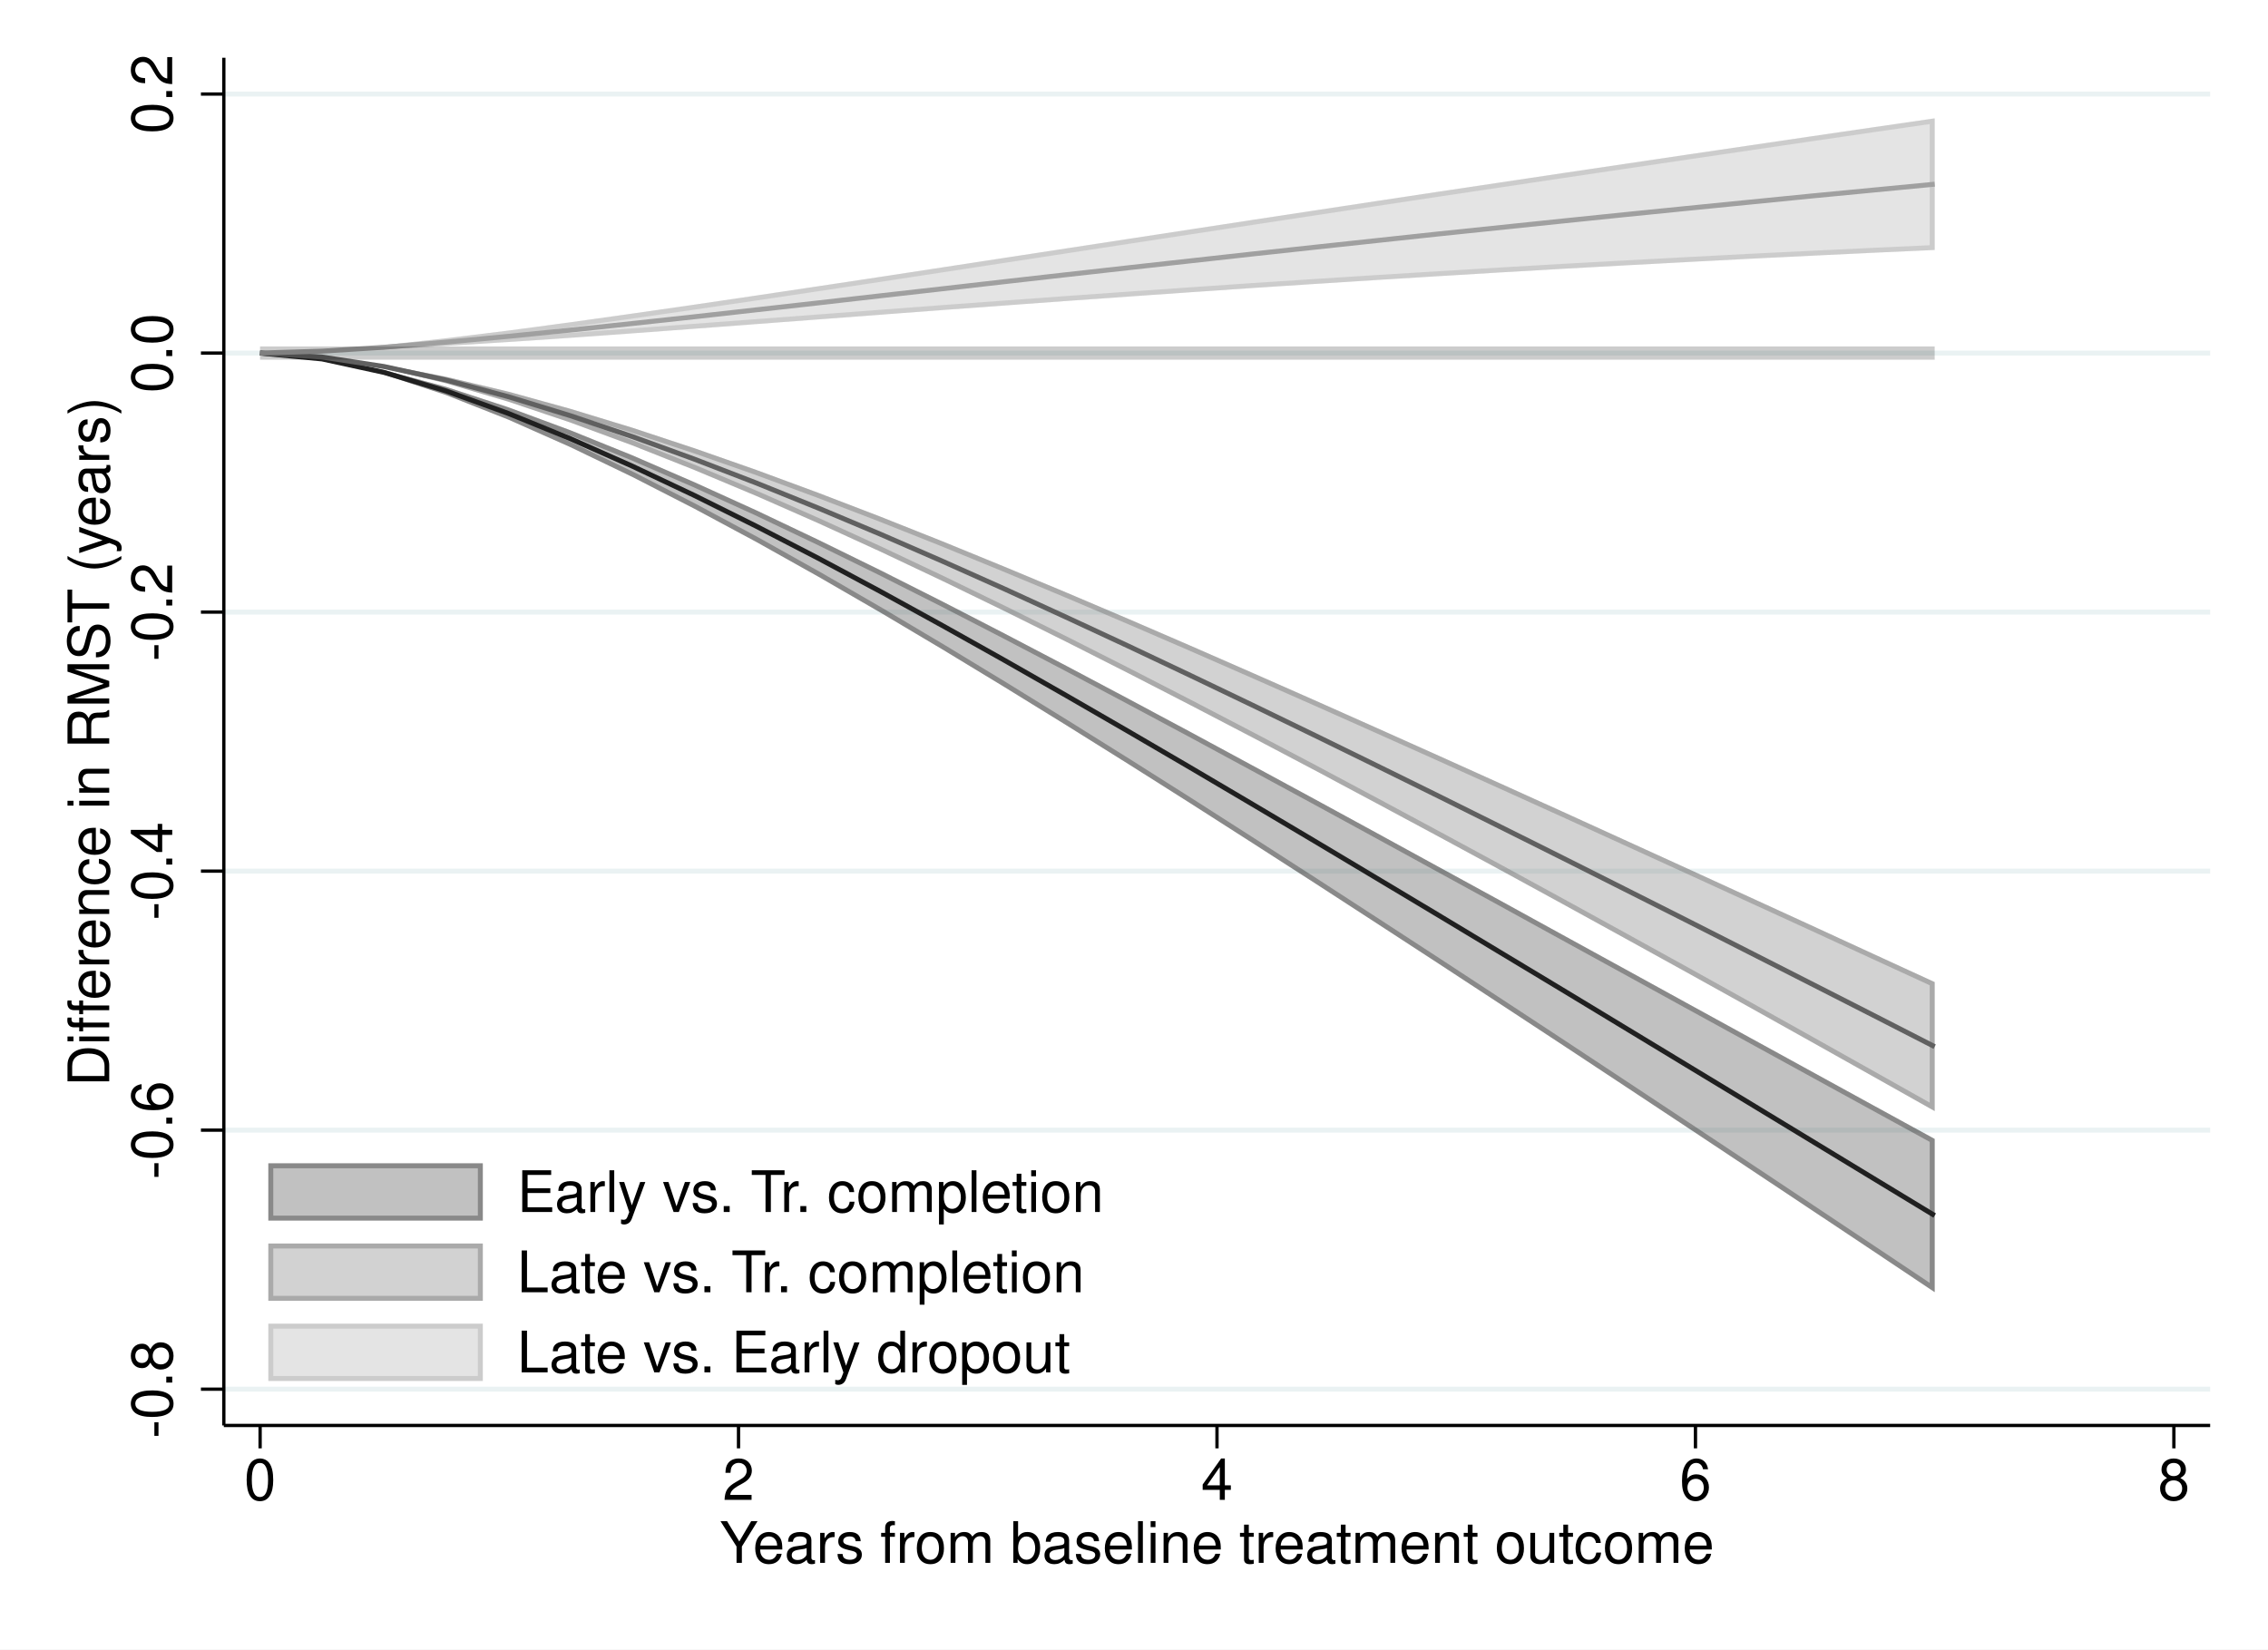
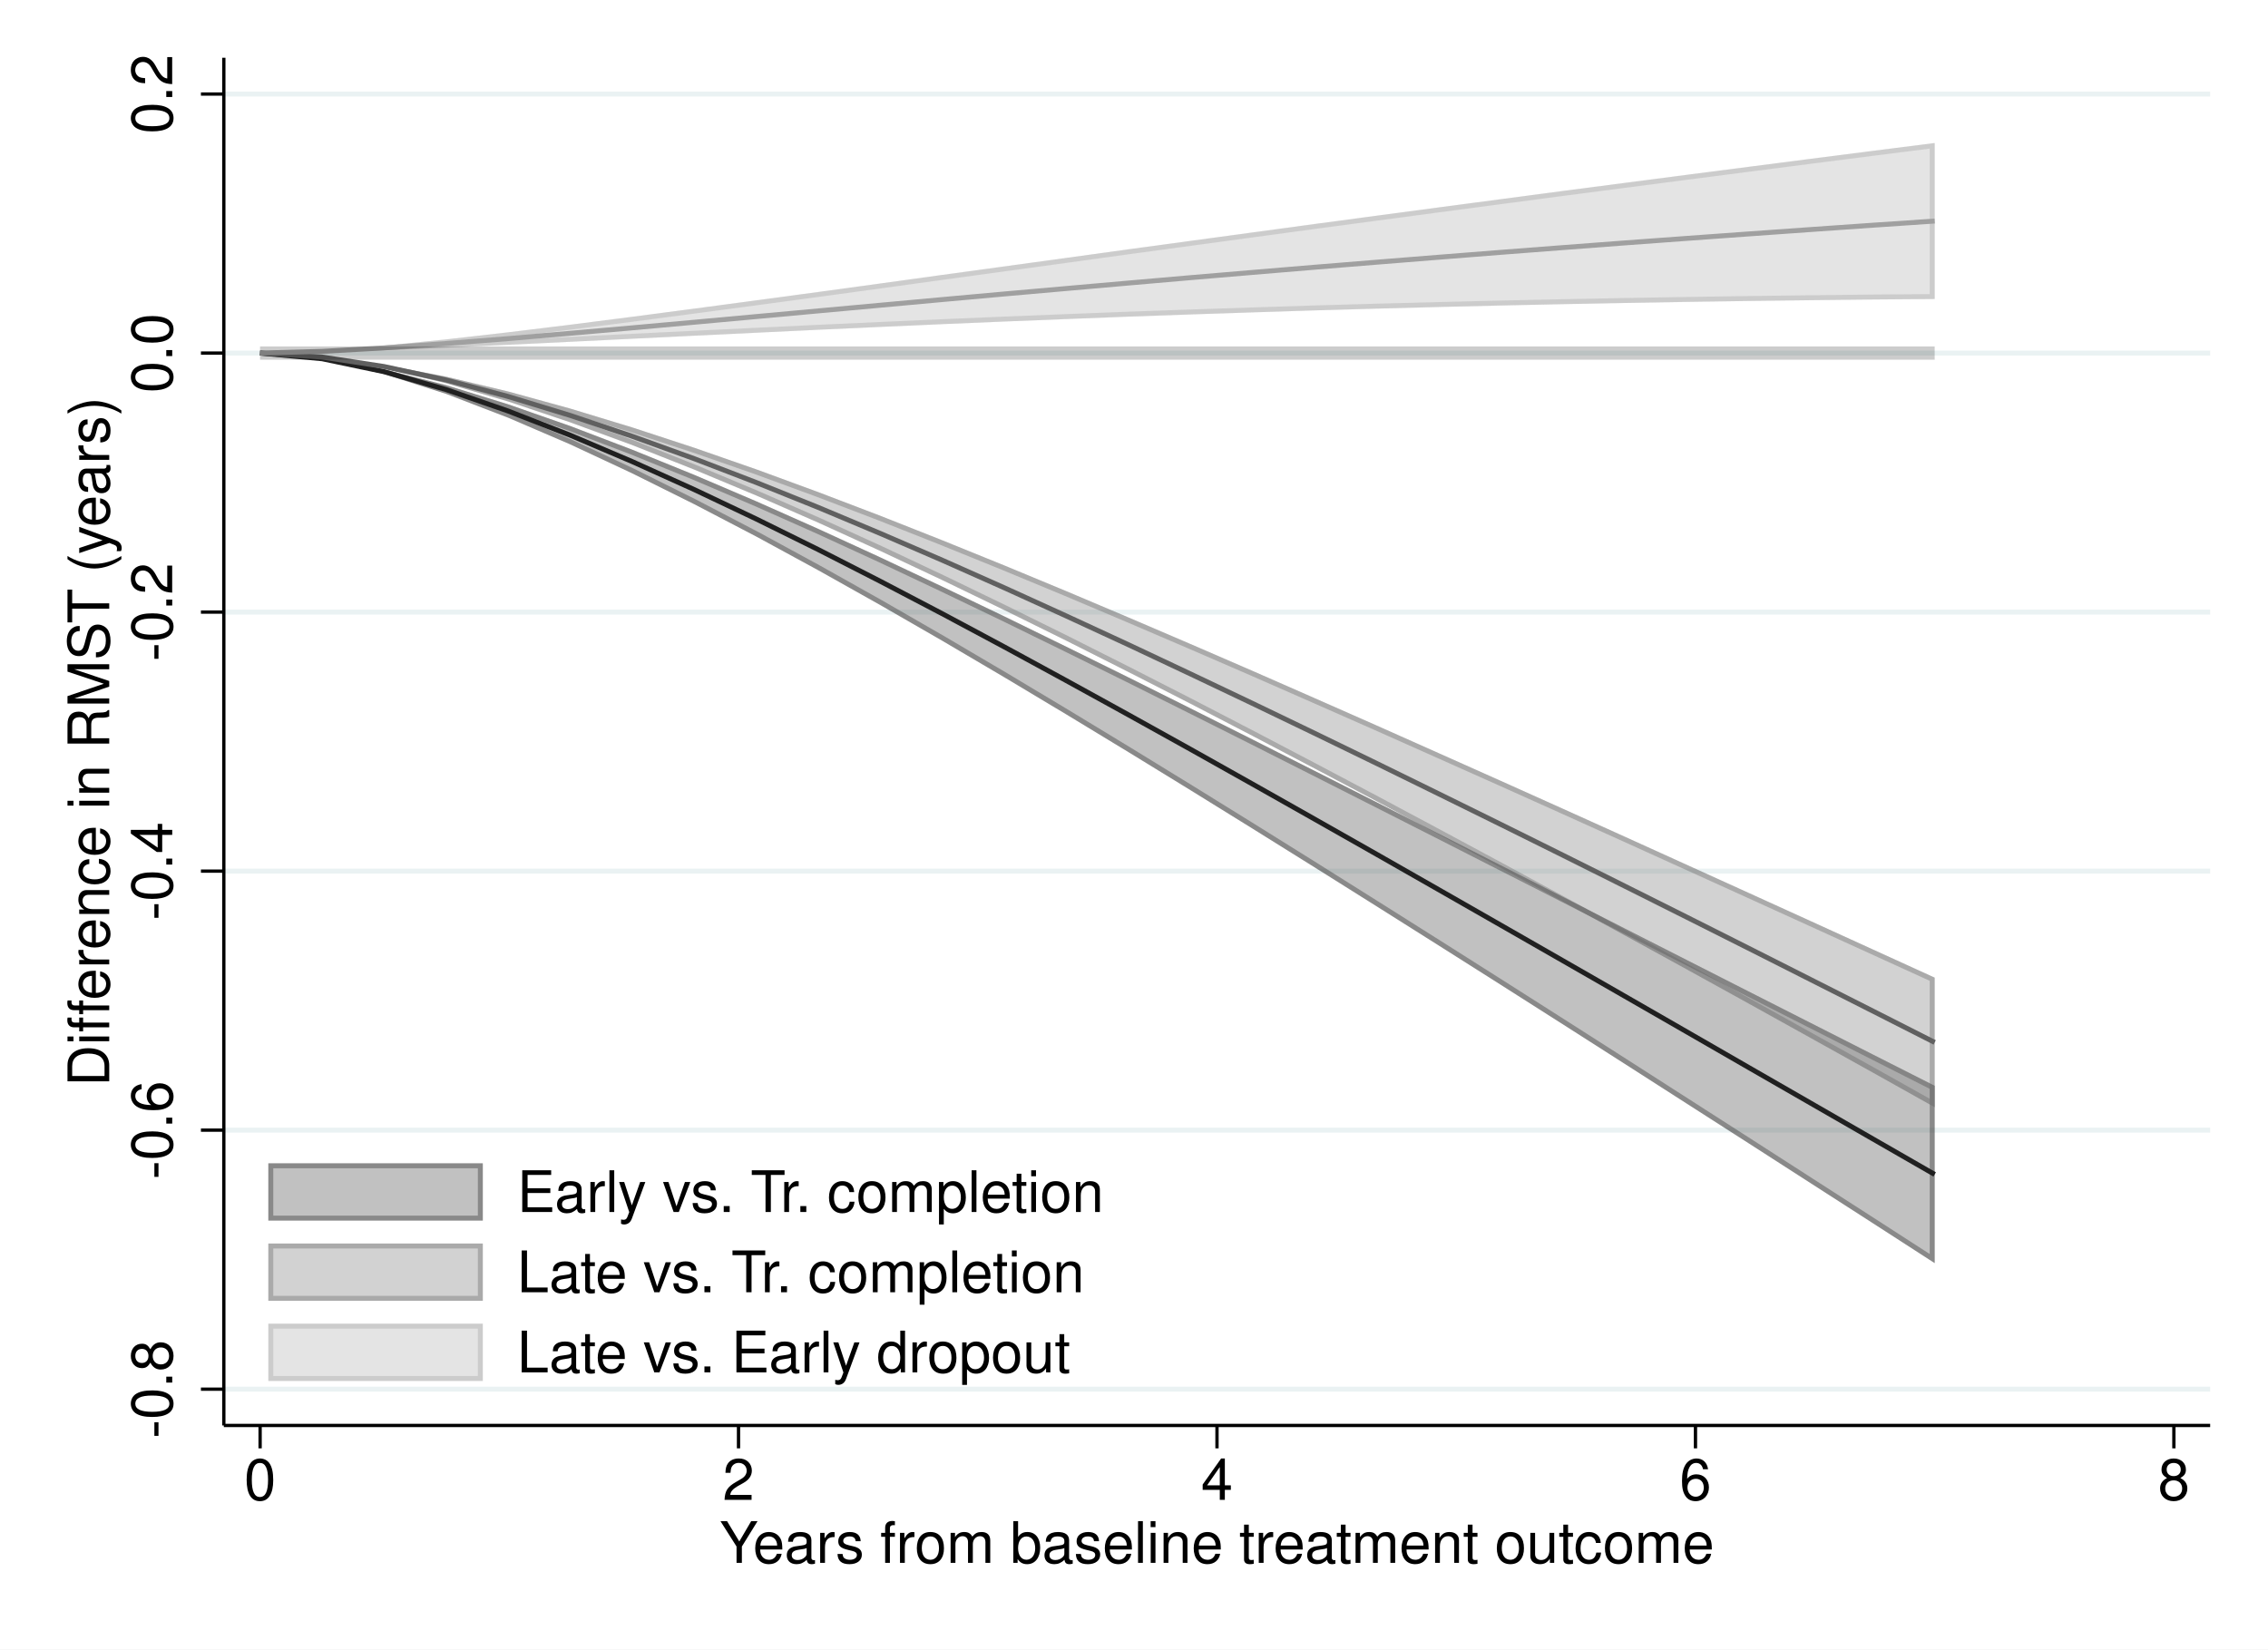
<svg xmlns="http://www.w3.org/2000/svg" xmlns:xlink="http://www.w3.org/1999/xlink" version="1.1" width="5.50in" height="4.00in" viewBox="0 0 3960 2880">
  <rect x="0" y="0" width="3960" height="2880" style="fill:#FFFFFF;stroke:none" />
  <rect x="0.00" y="0.00" width="3959.88" height="2880.00" style="fill:#FFFFFF" />
  <rect x="2.88" y="2.88" width="3954.12" height="2874.24" style="fill:none;stroke:#FFFFFF;stroke-width:5.76" />
  <rect x="390.80" y="100.86" width="3468.22" height="2388.33" style="fill:#FFFFFF" />
  <rect x="393.68" y="103.74" width="3462.46" height="2382.57" style="fill:none;stroke:#FFFFFF;stroke-width:5.76" />
  <line x1="390.80" y1="2425.82" x2="3859.02" y2="2425.82" style="stroke:#EAF2F3;stroke-width:8.64" />
  <line x1="390.80" y1="1973.50" x2="3859.02" y2="1973.50" style="stroke:#EAF2F3;stroke-width:8.64" />
  <line x1="390.80" y1="1521.18" x2="3859.02" y2="1521.18" style="stroke:#EAF2F3;stroke-width:8.64" />
  <line x1="390.80" y1="1068.86" x2="3859.02" y2="1068.86" style="stroke:#EAF2F3;stroke-width:8.64" />
  <line x1="390.80" y1="616.54" x2="3859.02" y2="616.54" style="stroke:#EAF2F3;stroke-width:8.64" />
  <line x1="390.80" y1="164.22" x2="3859.02" y2="164.22" style="stroke:#EAF2F3;stroke-width:8.64" />
  <defs>
-     <path id="path_DPNSxNdR" d="M562.44 628.05 L562.44 628.05 L670.73 654.16 L779.01 689.93 L887.29 732.62 L995.57 780.64 L1103.85 832.74 L1212.13 888.18 L1320.54 946.35 L1428.82 1006.99 L1537.10 1069.60 L1645.38 1133.96 L1753.66 1199.67 L1861.94 1266.50 L1970.22 1334.19 L2078.51 1402.75 L2186.79 1472.05 L2295.07 1541.73 L2403.35 1612.02 L2511.63 1682.56 L2620.03 1753.59 L2728.32 1824.75 L2836.60 1896.28 L2944.88 1967.93 L3053.16 2039.83 L3161.44 2111.86 L3269.72 2184.01 L3378.00 2256.40 L3378.00 1988.85 L3269.72 1929.57 L3161.44 1870.17 L3053.16 1810.77 L2944.88 1751.36 L2836.60 1691.84 L2728.32 1632.44 L2620.03 1572.91 L2511.63 1513.63 L2403.35 1454.36 L2295.07 1395.32 L2186.79 1336.67 L2078.51 1278.13 L1970.22 1220.21 L1861.94 1162.79 L1753.66 1106.11 L1645.38 1050.30 L1537.10 995.72 L1428.82 942.63 L1320.54 891.15 L1212.13 841.90 L1103.85 794.99 L995.57 751.19 L887.29 711.09 L779.01 675.57 L670.73 646.37 L562.44 625.33 L562.44 628.05 Z" stroke-linejoin="round" />
+     <path id="path_UqvUzSWr" d="M562.44 627.68 L562.44 627.68 L670.73 653.17 L779.01 687.82 L887.29 729.41 L995.57 775.94 L1103.85 826.55 L1212.13 880.39 L1320.54 936.94 L1428.82 995.85 L1537.10 1056.61 L1645.38 1118.98 L1753.66 1182.72 L1861.94 1247.56 L1970.22 1313.28 L2078.51 1379.73 L2186.79 1446.81 L2295.07 1514.38 L2403.35 1582.44 L2511.63 1650.75 L2620.03 1719.44 L2728.32 1788.37 L2836.60 1857.55 L2944.88 1926.97 L3053.16 1996.40 L3161.44 2066.07 L3269.72 2135.74 L3378.00 2205.67 L3378.00 1896.03 L3269.72 1841.21 L3161.44 1786.26 L3053.16 1731.32 L2944.88 1676.25 L2836.60 1621.18 L2728.32 1565.98 L2620.03 1510.91 L2511.63 1455.72 L2403.35 1400.77 L2295.07 1345.95 L2186.79 1291.25 L2078.51 1236.92 L1970.22 1182.84 L1861.94 1129.38 L1753.66 1076.41 L1645.38 1024.43 L1537.10 973.32 L1428.82 923.58 L1320.54 875.43 L1212.13 829.15 L1103.85 785.22 L995.57 743.88 L887.29 706.02 L779.01 672.60 L670.73 644.88 L562.44 624.96 L562.44 627.68 Z" stroke-linejoin="round" />
  </defs>
  <defs>
-     <clipPath id="clipPath_ntcgDNFD">
-       <use xlink:href="#path_DPNSxNdR" />
+     <clipPath id="clipPath_FpMlfSqH">
+       <use xlink:href="#path_UqvUzSWr" />
    </clipPath>
  </defs>
-   <use xlink:href="#path_DPNSxNdR" style="stroke:none;fill:#4D4D4D;fill-opacity:0.35" />
-   <use xlink:href="#path_DPNSxNdR" style="fill:none;stroke:#202020;stroke-opacity:0.35;stroke-width:17.28" clip-path="url(#clipPath_ntcgDNFD)" />
-   <path d=" M454.04 616.54 L562.32 626.81 L670.60 650.33 L779.01 682.75 L887.29 721.86 L995.57 765.91 L1103.85 813.93 L1212.13 865.04 L1320.41 918.87 L1428.69 974.81 L1536.97 1032.73 L1645.26 1092.25 L1753.54 1152.89 L1861.82 1214.64 L1970.22 1277.26 L2078.51 1340.50 L2186.79 1404.36 L2295.07 1468.59 L2403.35 1533.31 L2511.63 1598.16 L2619.91 1663.38 L2728.19 1728.59 L2836.47 1794.18 L2944.76 1859.77 L3053.04 1925.36 L3161.32 1991.08 L3269.72 2056.91 L3378.00 2122.63" stroke-linejoin="round" style="fill:none;stroke:#202020;stroke-width:8.64" />
+   <use xlink:href="#path_UqvUzSWr" style="stroke:none;fill:#4D4D4D;fill-opacity:0.35" />
+   <use xlink:href="#path_UqvUzSWr" style="fill:none;stroke:#202020;stroke-opacity:0.35;stroke-width:17.28" clip-path="url(#clipPath_FpMlfSqH)" />
+   <path d=" M454.04 616.54 L562.32 626.44 L670.60 649.09 L779.01 680.28 L887.29 717.77 L995.57 759.97 L1103.85 806.01 L1212.13 854.89 L1320.41 906.25 L1428.69 959.71 L1536.97 1015.03 L1645.26 1071.71 L1753.54 1129.63 L1861.82 1188.53 L1970.22 1248.18 L2078.51 1308.33 L2186.79 1369.09 L2295.07 1430.22 L2403.35 1491.61 L2511.63 1553.36 L2619.91 1615.24 L2728.19 1677.24 L2836.47 1739.36 L2944.76 1801.61 L3053.04 1863.98 L3161.32 1926.23 L3269.72 1988.60 L3378.00 2050.85" stroke-linejoin="round" style="fill:none;stroke:#202020;stroke-width:8.64" />
  <defs>
-     <path id="path_dGAedwAK" d="M562.44 624.34 L562.44 624.34 L670.73 643.15 L779.01 669.38 L887.29 701.31 L995.57 737.70 L1103.85 777.67 L1212.13 820.61 L1320.54 866.03 L1428.82 913.67 L1537.10 963.18 L1645.38 1014.41 L1753.66 1067.01 L1861.94 1120.84 L1970.22 1175.66 L2078.51 1231.35 L2186.79 1287.78 L2295.07 1344.83 L2403.35 1402.63 L2511.63 1460.79 L2620.03 1519.45 L2728.32 1578.60 L2836.60 1638.13 L2944.88 1697.90 L3053.16 1758.05 L3161.44 1818.56 L3269.72 1879.33 L3378.00 1940.21 L3378.00 1714.98 L3269.72 1665.23 L3161.44 1615.36 L3053.16 1565.73 L2944.88 1516.11 L2836.60 1466.73 L2728.32 1417.35 L2620.03 1368.35 L2511.63 1319.46 L2403.35 1270.95 L2295.07 1222.69 L2186.79 1174.92 L2078.51 1127.52 L1970.22 1080.74 L1861.94 1034.71 L1753.66 989.54 L1645.38 945.23 L1537.10 902.17 L1428.82 860.58 L1320.54 820.61 L1212.13 782.62 L1103.85 746.85 L995.57 713.81 L887.29 683.86 L779.01 658.00 L670.73 636.96 L562.44 622.36 L562.44 624.34 Z" stroke-linejoin="round" />
+     <path id="path_jpekmnag" d="M562.44 624.34 L562.44 624.34 L670.73 643.15 L779.01 669.26 L887.29 701.07 L995.57 737.45 L1103.85 777.17 L1212.13 819.99 L1320.54 865.29 L1428.82 912.68 L1537.10 962.06 L1645.38 1013.05 L1753.66 1065.40 L1861.94 1118.86 L1970.22 1173.43 L2078.51 1228.75 L2186.79 1284.94 L2295.07 1341.74 L2403.35 1399.04 L2511.63 1456.95 L2620.03 1515.24 L2728.32 1574.03 L2836.60 1633.18 L2944.88 1692.58 L3053.16 1752.35 L3161.44 1812.50 L3269.72 1872.77 L3378.00 1933.41 L3378.00 1707.18 L3269.72 1657.81 L3161.44 1608.43 L3053.16 1559.17 L2944.88 1510.04 L2836.60 1460.91 L2728.32 1412.03 L2620.03 1363.40 L2511.63 1315.01 L2403.35 1266.74 L2295.07 1218.98 L2186.79 1171.45 L2078.51 1124.55 L1970.22 1078.14 L1861.94 1032.35 L1753.66 987.43 L1645.38 943.50 L1537.10 900.68 L1428.82 859.35 L1320.54 819.62 L1212.13 781.88 L1103.85 746.36 L995.57 713.44 L887.29 683.62 L779.01 657.75 L670.73 636.96 L562.44 622.36 L562.44 624.34 Z" stroke-linejoin="round" />
  </defs>
  <defs>
-     <clipPath id="clipPath_dsUgNAXk">
-       <use xlink:href="#path_dGAedwAK" />
+     <clipPath id="clipPath_wPiKSxCo">
+       <use xlink:href="#path_jpekmnag" />
    </clipPath>
  </defs>
-   <use xlink:href="#path_dGAedwAK" style="stroke:none;fill:#808080;fill-opacity:0.35" />
-   <use xlink:href="#path_dGAedwAK" style="fill:none;stroke:#606060;stroke-opacity:0.35;stroke-width:17.28" clip-path="url(#clipPath_dsUgNAXk)" />
-   <path d=" M454.04 616.54 L562.32 623.47 L670.60 640.06 L779.01 663.69 L887.29 692.65 L995.57 725.82 L1103.85 762.32 L1212.13 801.68 L1320.41 843.38 L1428.69 887.19 L1536.97 932.73 L1645.26 979.88 L1753.54 1028.27 L1861.82 1077.90 L1970.22 1128.26 L2078.51 1179.50 L2186.79 1231.35 L2295.07 1283.82 L2403.35 1336.79 L2511.63 1390.13 L2619.91 1443.96 L2728.19 1498.04 L2836.47 1552.49 L2944.76 1607.07 L3053.04 1662.01 L3161.32 1717.08 L3269.72 1772.28 L3378.00 1827.72" stroke-linejoin="round" style="fill:none;stroke:#606060;stroke-width:8.64" />
+   <use xlink:href="#path_jpekmnag" style="stroke:none;fill:#808080;fill-opacity:0.35" />
+   <use xlink:href="#path_jpekmnag" style="fill:none;stroke:#606060;stroke-opacity:0.35;stroke-width:17.28" clip-path="url(#clipPath_wPiKSxCo)" />
+   <path d=" M454.04 616.54 L562.32 623.47 L670.60 640.06 L779.01 663.57 L887.29 692.40 L995.57 725.45 L1103.85 761.83 L1212.13 800.94 L1320.41 842.52 L1428.69 886.08 L1536.97 931.50 L1645.26 978.27 L1753.54 1026.41 L1861.82 1075.67 L1970.22 1125.79 L2078.51 1176.78 L2186.79 1228.26 L2295.07 1280.36 L2403.35 1332.95 L2511.63 1386.04 L2619.91 1439.38 L2728.19 1493.09 L2836.47 1547.17 L2944.76 1601.38 L3053.04 1655.83 L3161.32 1710.53 L3269.72 1765.35 L3378.00 1820.30" stroke-linejoin="round" style="fill:none;stroke:#606060;stroke-width:8.64" />
  <defs>
-     <path id="path_XjTsNPfw" d="M562.44 614.44 L562.44 614.44 L670.73 609.98 L779.01 604.04 L887.29 597.24 L995.57 589.93 L1103.85 582.14 L1212.13 574.09 L1320.54 565.93 L1428.82 557.76 L1537.10 549.59 L1645.38 541.42 L1753.66 533.50 L1861.94 525.58 L1970.22 517.91 L2078.51 510.36 L2186.79 502.94 L2295.07 495.88 L2403.35 488.95 L2511.63 482.27 L2620.03 475.71 L2728.32 469.40 L2836.60 463.46 L2944.88 457.64 L3053.16 451.95 L3161.44 446.63 L3269.72 441.43 L3378.00 436.48 L3378.00 206.67 L3269.72 222.39 L3161.44 238.23 L3053.16 254.19 L2944.88 270.15 L2836.60 286.24 L2728.32 302.33 L2620.03 318.54 L2511.63 334.75 L2403.35 351.09 L2295.07 367.55 L2186.79 384.01 L2078.51 400.59 L1970.22 417.17 L1861.94 433.76 L1753.66 450.34 L1645.38 466.92 L1537.10 483.51 L1428.82 499.84 L1320.54 516.05 L1212.13 532.02 L1103.85 547.61 L995.57 562.83 L887.29 577.31 L779.01 590.68 L670.73 602.56 L562.44 611.96 L562.44 614.44 Z" stroke-linejoin="round" />
+     <path id="path_nlMyyJoK" d="M562.44 614.81 L562.44 614.81 L670.73 611.47 L779.01 607.01 L887.29 602.06 L995.57 596.86 L1103.85 591.54 L1212.13 586.22 L1320.54 581.02 L1428.82 575.83 L1537.10 570.88 L1645.38 566.05 L1753.66 561.47 L1861.94 557.14 L1970.22 552.93 L2078.51 549.10 L2186.79 545.51 L2295.07 542.04 L2403.35 538.95 L2511.63 536.10 L2620.03 533.50 L2728.32 531.15 L2836.60 529.05 L2944.88 527.19 L3053.16 525.58 L3161.44 524.22 L3269.72 522.98 L3378.00 522.12 L3378.00 249.74 L3269.72 263.47 L3161.44 277.33 L3053.16 291.32 L2944.88 305.30 L2836.60 319.41 L2728.32 333.52 L2620.03 347.87 L2511.63 362.23 L2403.35 376.71 L2295.07 391.19 L2186.79 405.91 L2078.51 420.64 L1970.22 435.37 L1861.94 450.34 L1753.66 465.19 L1645.38 480.04 L1537.10 495.02 L1428.82 509.87 L1320.54 524.47 L1212.13 538.95 L1103.85 553.18 L995.57 567.04 L887.29 580.28 L779.01 592.66 L670.73 603.55 L562.44 612.21 L562.44 614.81 Z" stroke-linejoin="round" />
  </defs>
  <defs>
-     <clipPath id="clipPath_VHpRUdMr">
-       <use xlink:href="#path_XjTsNPfw" />
+     <clipPath id="clipPath_OmFKBhfu">
+       <use xlink:href="#path_nlMyyJoK" />
    </clipPath>
  </defs>
-   <use xlink:href="#path_XjTsNPfw" style="stroke:none;fill:#B3B3B3;fill-opacity:0.35" />
-   <use xlink:href="#path_XjTsNPfw" style="fill:none;stroke:#A0A0A0;stroke-opacity:0.35;stroke-width:17.28" clip-path="url(#clipPath_VHpRUdMr)" />
-   <path d=" M454.04 616.54 L562.32 613.20 L670.60 606.39 L779.01 597.48 L887.29 587.34 L995.57 576.45 L1103.85 564.94 L1212.13 553.18 L1320.41 541.05 L1428.69 528.92 L1536.97 516.55 L1645.26 504.30 L1753.54 491.92 L1861.82 479.67 L1970.22 467.54 L2078.51 455.54 L2186.79 443.53 L2295.07 431.78 L2403.35 420.14 L2511.63 408.51 L2619.91 397.25 L2728.19 385.99 L2836.47 374.85 L2944.76 363.96 L3053.04 353.19 L3161.32 342.43 L3269.72 332.03 L3378.00 321.64" stroke-linejoin="round" style="fill:none;stroke:#A0A0A0;stroke-width:8.64" />
+   <use xlink:href="#path_nlMyyJoK" style="stroke:none;fill:#B3B3B3;fill-opacity:0.35" />
+   <use xlink:href="#path_nlMyyJoK" style="fill:none;stroke:#A0A0A0;stroke-opacity:0.35;stroke-width:17.28" clip-path="url(#clipPath_OmFKBhfu)" />
+   <path d=" M454.04 616.54 L562.32 613.57 L670.60 607.51 L779.01 599.83 L887.29 591.30 L995.57 582.01 L1103.85 572.49 L1212.13 562.71 L1320.41 552.81 L1428.69 542.91 L1536.97 533.01 L1645.26 523.11 L1753.54 513.33 L1861.82 503.80 L1970.22 494.27 L2078.51 484.87 L2186.79 475.71 L2295.07 466.68 L2403.35 457.89 L2511.63 449.23 L2619.91 440.69 L2728.19 432.40 L2836.47 424.23 L2944.76 416.31 L3053.04 408.51 L3161.32 400.84 L3269.72 393.29 L3378.00 385.99" stroke-linejoin="round" style="fill:none;stroke:#A0A0A0;stroke-width:8.64" />
  <path d=" M454.04 616.54 L562.32 616.54 L670.60 616.54 L779.01 616.54 L887.29 616.54 L995.57 616.54 L1103.85 616.54 L1212.13 616.54 L1320.41 616.54 L1428.69 616.54 L1536.97 616.54 L1645.26 616.54 L1753.54 616.54 L1861.82 616.54 L1970.22 616.54 L2078.51 616.54 L2186.79 616.54 L2295.07 616.54 L2403.35 616.54 L2511.63 616.54 L2619.91 616.54 L2728.19 616.54 L2836.47 616.54 L2944.76 616.54 L3053.04 616.54 L3161.32 616.54 L3269.72 616.54 L3378.00 616.54" stroke-linejoin="round" style="fill:none;stroke:#000000;stroke-opacity:0.20;stroke-width:23.04" />
  <line x1="390.80" y1="2489.19" x2="390.80" y2="100.86" style="stroke:#000000;stroke-width:5.76" />
  <line x1="390.80" y1="2425.82" x2="350.83" y2="2425.82" style="stroke:#000000;stroke-width:5.76" />
  <text x="300.72" y="2425.82" style="font-family:'Helvetica';font-size:99.99px;fill:#000000" transform="rotate(-90 300.72,2425.82)" text-anchor="middle">-0.8</text>
  <line x1="390.80" y1="1973.50" x2="350.83" y2="1973.50" style="stroke:#000000;stroke-width:5.76" />
  <text x="300.72" y="1973.50" style="font-family:'Helvetica';font-size:99.99px;fill:#000000" transform="rotate(-90 300.72,1973.50)" text-anchor="middle">-0.6</text>
  <line x1="390.80" y1="1521.18" x2="350.83" y2="1521.18" style="stroke:#000000;stroke-width:5.76" />
  <text x="300.72" y="1521.18" style="font-family:'Helvetica';font-size:99.99px;fill:#000000" transform="rotate(-90 300.72,1521.18)" text-anchor="middle">-0.4</text>
  <line x1="390.80" y1="1068.86" x2="350.83" y2="1068.86" style="stroke:#000000;stroke-width:5.76" />
  <text x="300.72" y="1068.86" style="font-family:'Helvetica';font-size:99.99px;fill:#000000" transform="rotate(-90 300.72,1068.86)" text-anchor="middle">-0.2</text>
  <line x1="390.80" y1="616.54" x2="350.83" y2="616.54" style="stroke:#000000;stroke-width:5.76" />
  <text x="300.72" y="616.54" style="font-family:'Helvetica';font-size:99.99px;fill:#000000" transform="rotate(-90 300.72,616.54)" text-anchor="middle">0.0</text>
  <line x1="390.80" y1="164.22" x2="350.83" y2="164.22" style="stroke:#000000;stroke-width:5.76" />
  <text x="300.72" y="164.22" style="font-family:'Helvetica';font-size:99.99px;fill:#000000" transform="rotate(-90 300.72,164.22)" text-anchor="middle">0.2</text>
  <text x="190.71" y="1294.96" style="font-family:'Helvetica';font-size:99.99px;fill:#000000" transform="rotate(-90 190.71,1294.96)" text-anchor="middle">Difference in RMST (years)</text>
  <line x1="390.80" y1="2489.19" x2="3859.02" y2="2489.19" style="stroke:#000000;stroke-width:5.76" />
  <line x1="454.16" y1="2489.19" x2="454.16" y2="2529.16" style="stroke:#000000;stroke-width:5.76" />
  <text x="454.16" y="2619.14" style="font-family:'Helvetica';font-size:99.99px;fill:#000000" text-anchor="middle">0</text>
  <line x1="1289.47" y1="2489.19" x2="1289.47" y2="2529.16" style="stroke:#000000;stroke-width:5.76" />
  <text x="1289.47" y="2619.14" style="font-family:'Helvetica';font-size:99.99px;fill:#000000" text-anchor="middle">2</text>
  <line x1="2124.91" y1="2489.19" x2="2124.91" y2="2529.16" style="stroke:#000000;stroke-width:5.76" />
  <text x="2124.91" y="2619.14" style="font-family:'Helvetica';font-size:99.99px;fill:#000000" text-anchor="middle">4</text>
  <line x1="2960.35" y1="2489.19" x2="2960.35" y2="2529.16" style="stroke:#000000;stroke-width:5.76" />
  <text x="2960.35" y="2619.14" style="font-family:'Helvetica';font-size:99.99px;fill:#000000" text-anchor="middle">6</text>
  <line x1="3795.66" y1="2489.19" x2="3795.66" y2="2529.16" style="stroke:#000000;stroke-width:5.76" />
  <text x="3795.66" y="2619.14" style="font-family:'Helvetica';font-size:99.99px;fill:#000000" text-anchor="middle">8</text>
  <text x="2124.91" y="2729.16" style="font-family:'Helvetica';font-size:99.99px;fill:#000000" text-anchor="middle">Years from baseline treatment outcome</text>
  <rect x="468.52" y="2031.42" width="374.47" height="99.99" style="fill:#4D4D4D;fill-opacity:0.35" />
  <rect x="472.84" y="2035.74" width="365.83" height="91.35" style="fill:none;stroke:#202020;stroke-opacity:0.35;stroke-width:8.64" />
  <rect x="468.52" y="2171.51" width="374.47" height="99.99" style="fill:#808080;fill-opacity:0.35" />
  <rect x="472.84" y="2175.83" width="365.83" height="91.35" style="fill:none;stroke:#606060;stroke-opacity:0.35;stroke-width:8.64" />
  <rect x="468.52" y="2311.47" width="374.47" height="99.99" style="fill:#B3B3B3;fill-opacity:0.35" />
  <rect x="472.84" y="2315.79" width="365.83" height="91.35" style="fill:none;stroke:#A0A0A0;stroke-opacity:0.35;stroke-width:8.64" />
  <text x="902.88" y="2116.44" style="font-family:'Helvetica';font-size:99.99px;fill:#000000">Early vs. Tr. completion</text>
  <text x="902.88" y="2256.53" style="font-family:'Helvetica';font-size:99.99px;fill:#000000">Late vs. Tr. completion</text>
  <text x="902.88" y="2396.50" style="font-family:'Helvetica';font-size:99.99px;fill:#000000">Late vs. Early dropout</text>
</svg>
